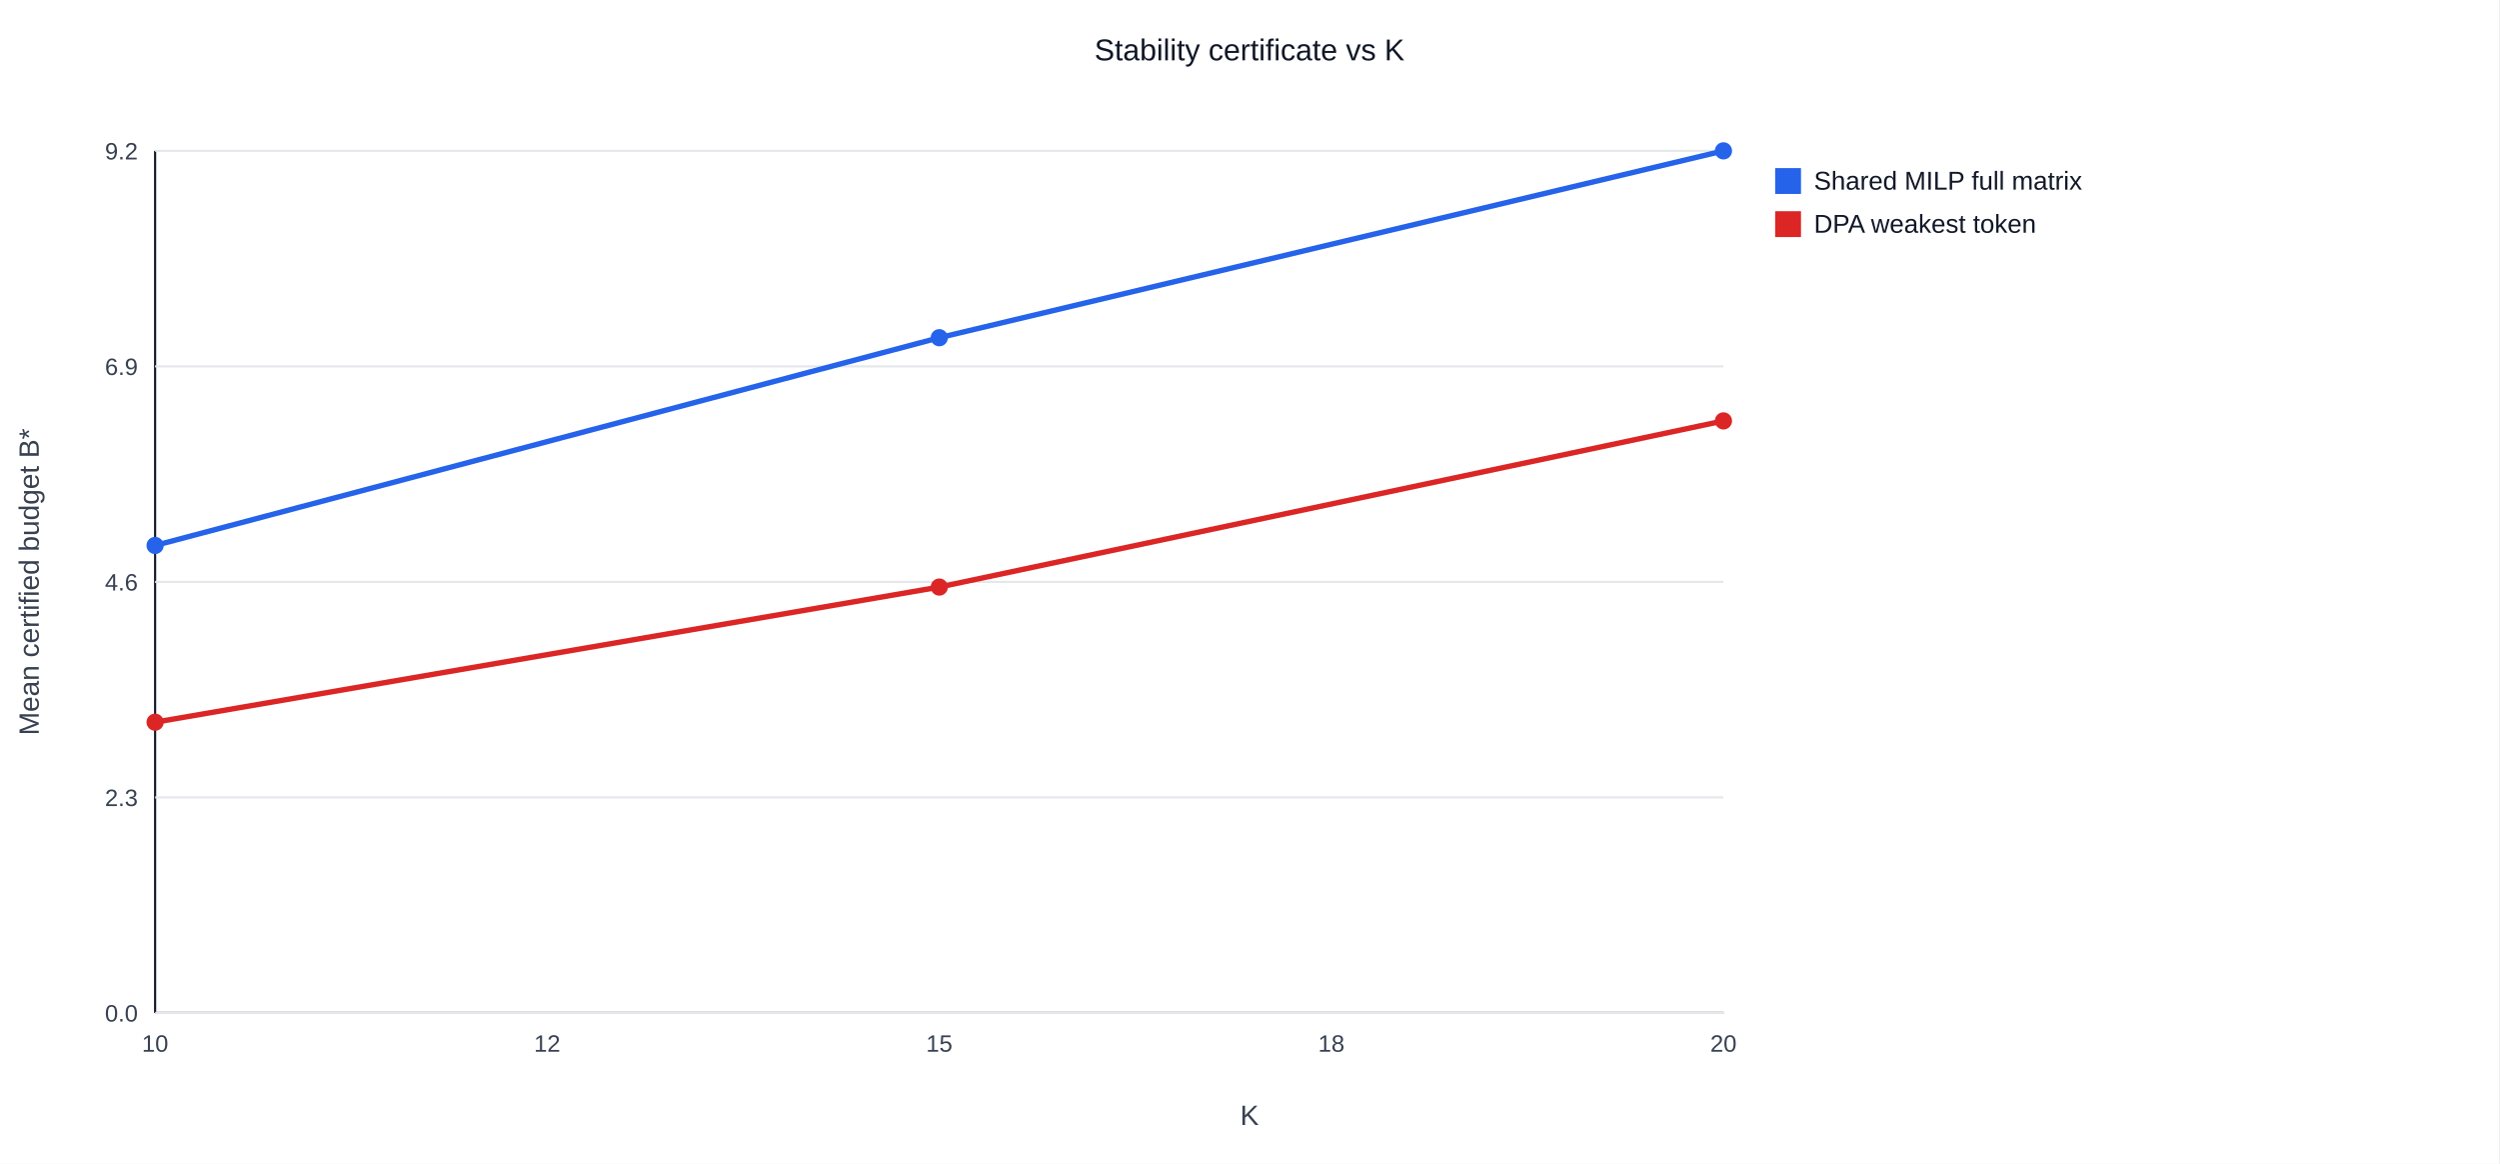
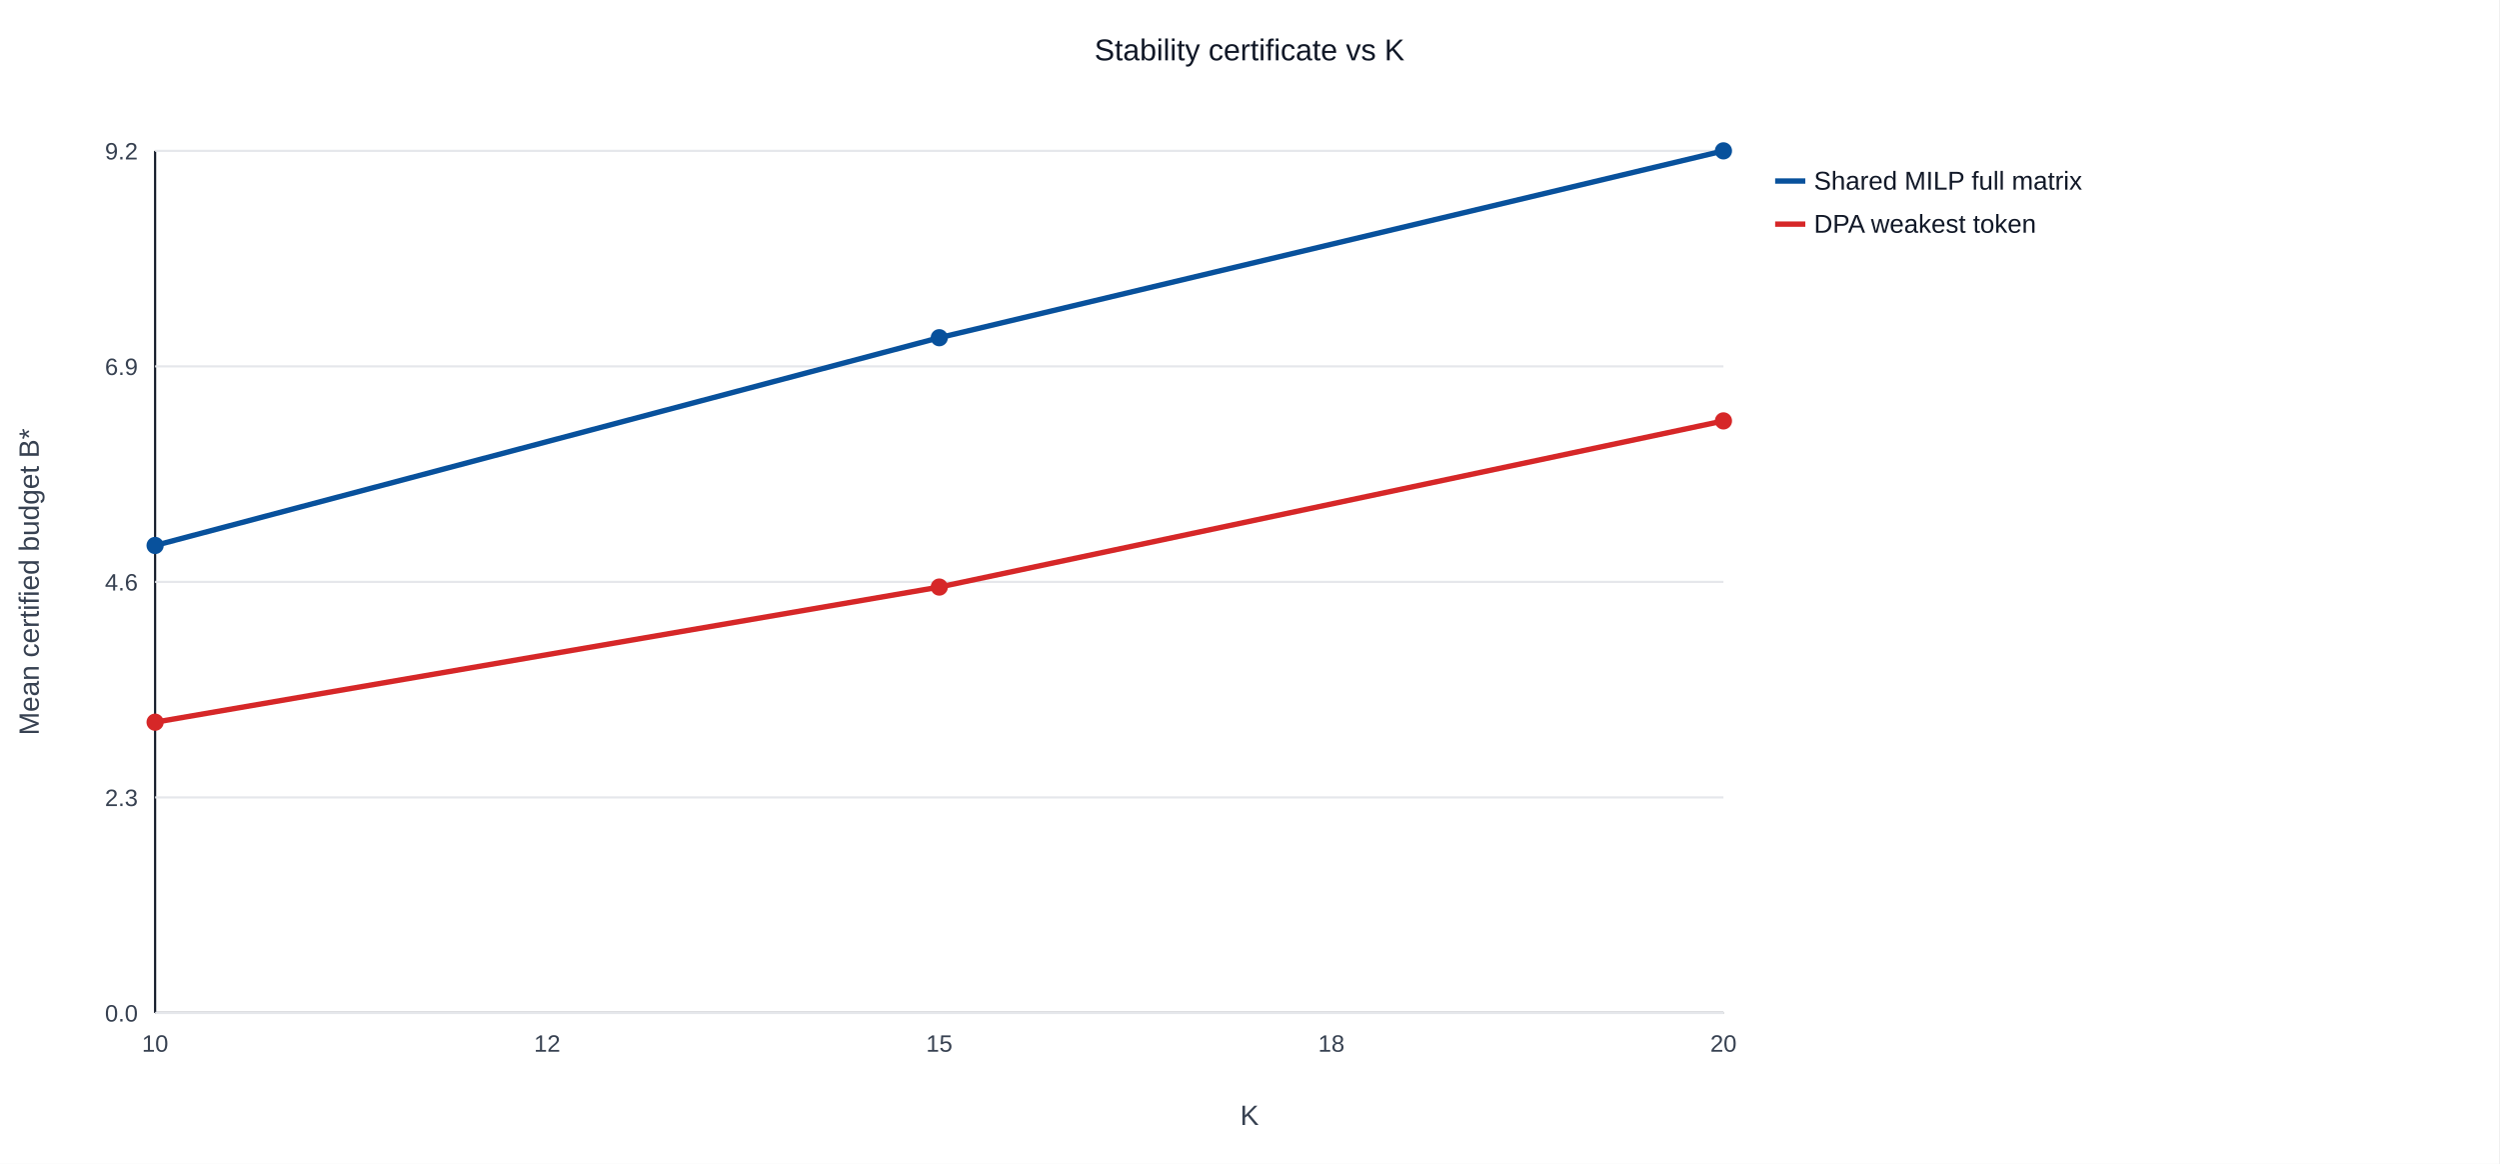
<svg xmlns="http://www.w3.org/2000/svg" width="1160" height="540" viewBox="0 0 1160 540">
  <rect width="100%" height="100%" fill="#ffffff" />
  <text x="580.0" y="28" text-anchor="middle" font-family="Arial, sans-serif" font-size="14" fill="#111827">Stability certificate vs K</text>
  <line x1="72" y1="70" x2="72" y2="470" stroke="#111827" />
  <line x1="72" y1="470" x2="800" y2="470" stroke="#111827" />
  <text x="580.0" y="522" text-anchor="middle" font-family="Arial, sans-serif" font-size="13" fill="#374151">K</text>
  <text x="18" y="270.0" transform="rotate(-90 18 270.0)" text-anchor="middle" font-family="Arial, sans-serif" font-size="13" fill="#374151">Mean certified budget B*</text>
  <line x1="72" y1="470.0" x2="800" y2="470.0" stroke="#e5e7eb" />
  <text x="64" y="474.0" text-anchor="end" font-family="Arial, sans-serif" font-size="11" fill="#374151">0.0</text>
  <line x1="72" y1="370.0" x2="800" y2="370.0" stroke="#e5e7eb" />
  <text x="64" y="374.0" text-anchor="end" font-family="Arial, sans-serif" font-size="11" fill="#374151">2.3</text>
  <line x1="72" y1="270.0" x2="800" y2="270.0" stroke="#e5e7eb" />
  <text x="64" y="274.0" text-anchor="end" font-family="Arial, sans-serif" font-size="11" fill="#374151">4.6</text>
  <line x1="72" y1="170.0" x2="800" y2="170.0" stroke="#e5e7eb" />
  <text x="64" y="174.0" text-anchor="end" font-family="Arial, sans-serif" font-size="11" fill="#374151">6.9</text>
  <line x1="72" y1="70.0" x2="800" y2="70.0" stroke="#e5e7eb" />
  <text x="64" y="74.0" text-anchor="end" font-family="Arial, sans-serif" font-size="11" fill="#374151">9.2</text>
  <text x="72.0" y="488" text-anchor="middle" font-family="Arial, sans-serif" font-size="11" fill="#374151">10</text>
  <text x="254.0" y="488" text-anchor="middle" font-family="Arial, sans-serif" font-size="11" fill="#374151">12</text>
  <text x="436.0" y="488" text-anchor="middle" font-family="Arial, sans-serif" font-size="11" fill="#374151">15</text>
  <text x="618.0" y="488" text-anchor="middle" font-family="Arial, sans-serif" font-size="11" fill="#374151">18</text>
  <text x="800.0" y="488" text-anchor="middle" font-family="Arial, sans-serif" font-size="11" fill="#374151">20</text>
-   <polyline points="72.0,253.1 436.0,156.7 800.0,70.0" fill="none" stroke="#2563eb" stroke-width="2.5" />
-   <circle cx="72.0" cy="253.1" r="4" fill="#2563eb" />
-   <circle cx="436.0" cy="156.7" r="4" fill="#2563eb" />
-   <circle cx="800.0" cy="70.0" r="4" fill="#2563eb" />
-   <rect x="824" y="78" width="12" height="12" fill="#2563eb" />
+   <polyline points="72.0,253.1 436.0,156.7 800.0,70.0" fill="none" stroke="#08519c" stroke-width="2.5" />
+   <circle cx="72.0" cy="253.1" r="4" fill="#08519c" />
+   <circle cx="436.0" cy="156.7" r="4" fill="#08519c" />
+   <circle cx="800.0" cy="70.0" r="4" fill="#08519c" />
+   <line x1="824" y1="84" x2="838" y2="84" stroke="#08519c" stroke-width="2.5" />
  <text x="842" y="88" font-family="Arial, sans-serif" font-size="12" fill="#111827">Shared MILP full matrix</text>
-   <polyline points="72.0,335.1 436.0,272.4 800.0,195.3" fill="none" stroke="#dc2626" stroke-width="2.5" />
-   <circle cx="72.0" cy="335.1" r="4" fill="#dc2626" />
-   <circle cx="436.0" cy="272.4" r="4" fill="#dc2626" />
-   <circle cx="800.0" cy="195.3" r="4" fill="#dc2626" />
-   <rect x="824" y="98" width="12" height="12" fill="#dc2626" />
+   <polyline points="72.0,335.1 436.0,272.4 800.0,195.3" fill="none" stroke="#d62728" stroke-width="2.5" />
+   <circle cx="72.0" cy="335.1" r="4" fill="#d62728" />
+   <circle cx="436.0" cy="272.4" r="4" fill="#d62728" />
+   <circle cx="800.0" cy="195.3" r="4" fill="#d62728" />
+   <line x1="824" y1="104" x2="838" y2="104" stroke="#d62728" stroke-width="2.5" />
  <text x="842" y="108" font-family="Arial, sans-serif" font-size="12" fill="#111827">DPA weakest token</text>
</svg>
